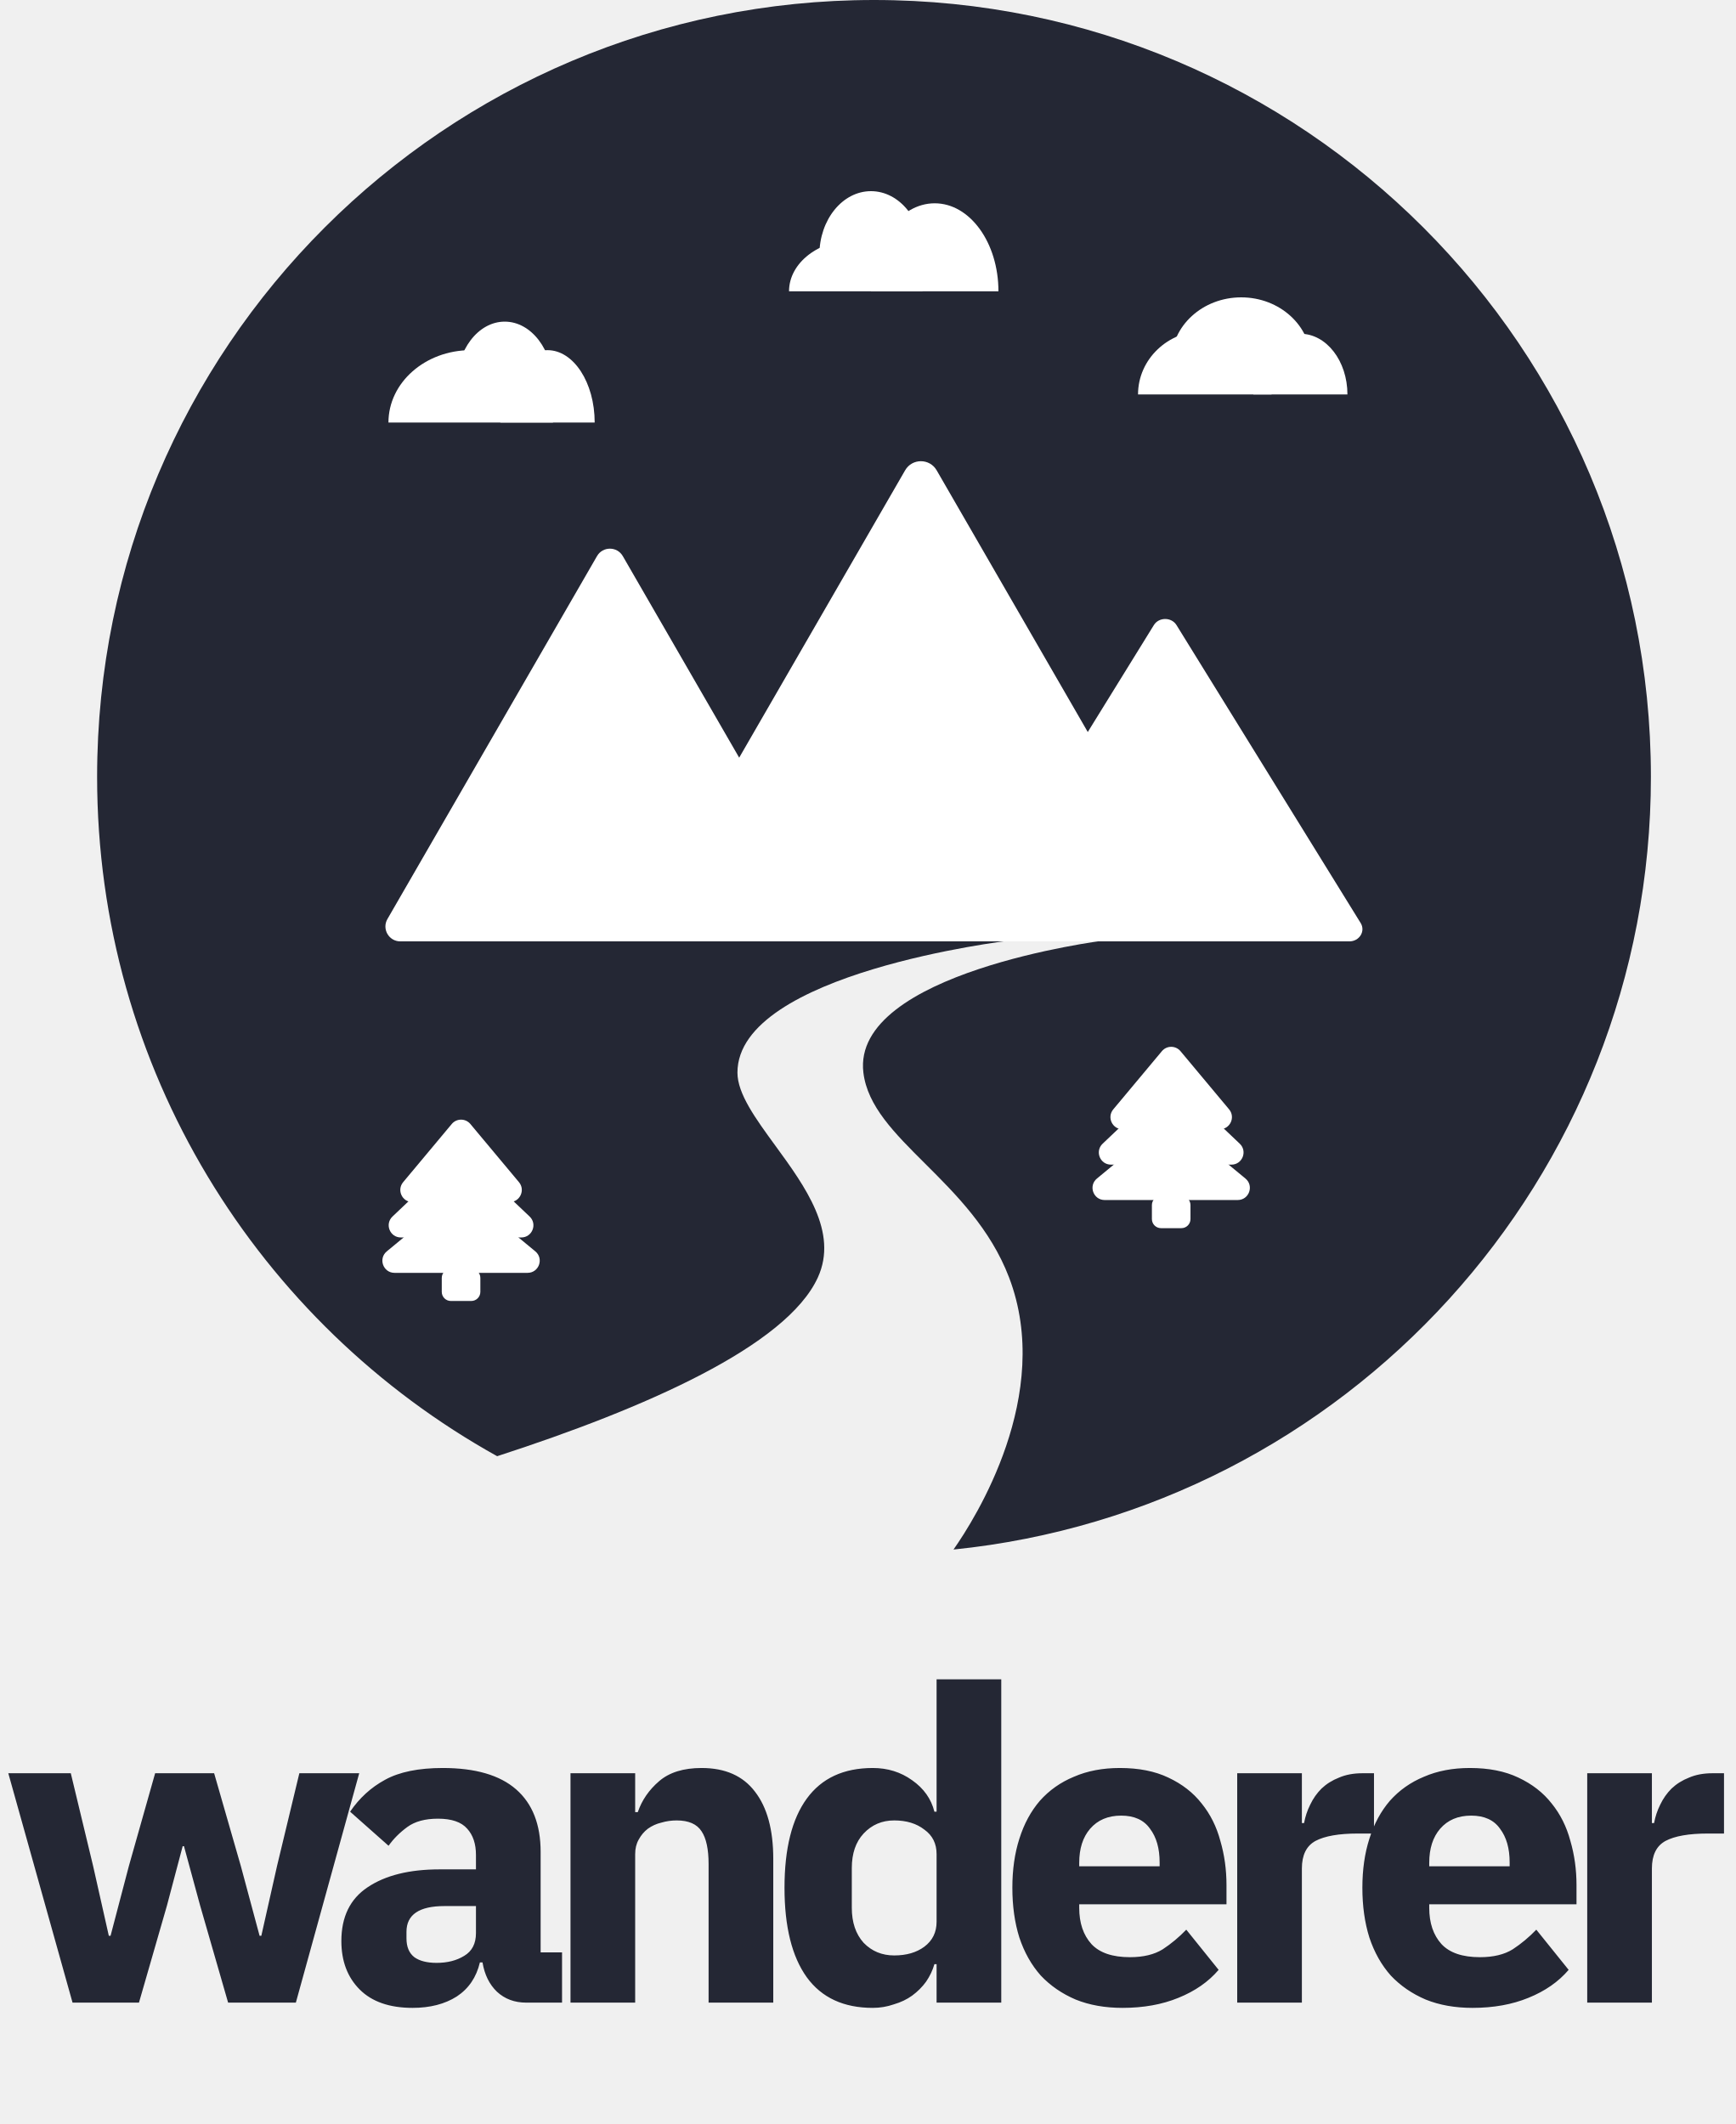
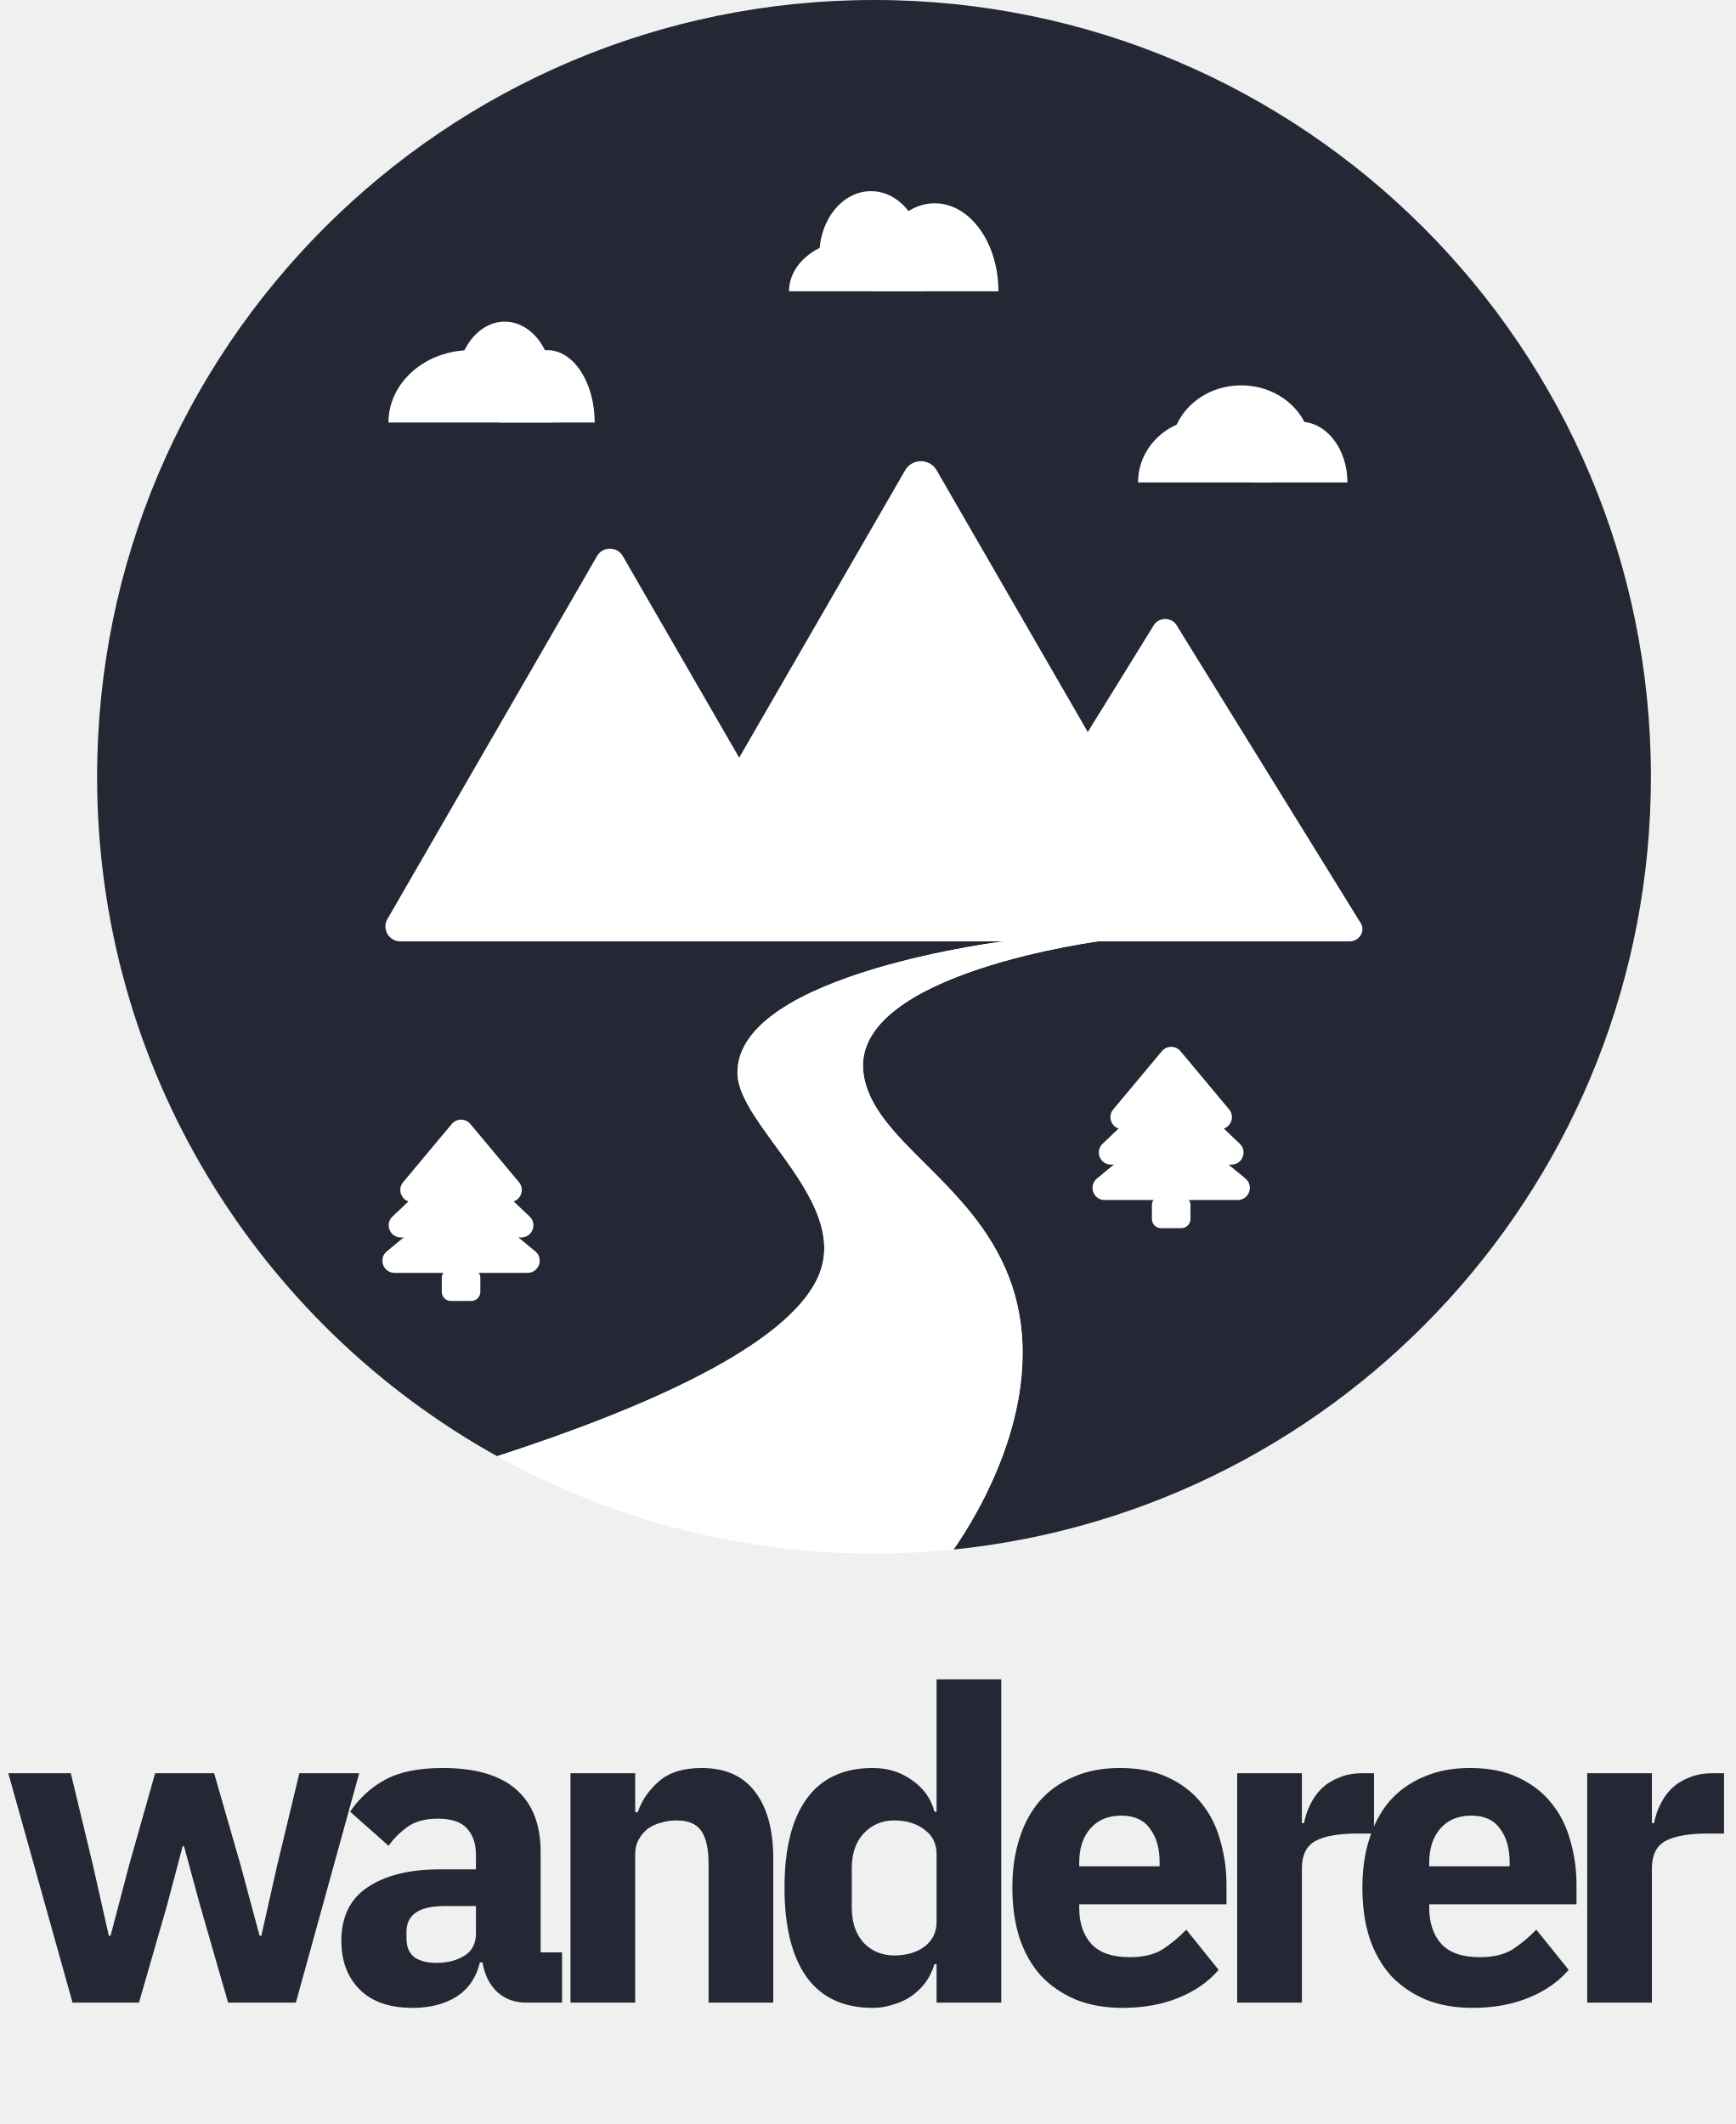
<svg xmlns="http://www.w3.org/2000/svg" width="143" height="175" viewBox="0 0 143 175" fill="none">
  <path d="M0.684 146.1H5.832L7.668 153.732L8.964 159.492H9.108L10.62 153.732L12.78 146.1H17.64L19.836 153.732L21.384 159.492H21.528L22.824 153.732L24.66 146.1H29.592L24.372 165H18.792L16.488 157.008L15.156 152.112H15.048L13.752 157.008L11.448 165H5.976L0.684 146.1ZM43.349 165C42.389 165 41.585 164.7 40.937 164.1C40.313 163.5 39.917 162.696 39.749 161.688H39.533C39.245 162.912 38.609 163.848 37.625 164.496C36.641 165.12 35.429 165.432 33.989 165.432C32.093 165.432 30.641 164.928 29.633 163.92C28.625 162.912 28.121 161.58 28.121 159.924C28.121 157.932 28.841 156.456 30.281 155.496C31.745 154.512 33.725 154.02 36.221 154.02H39.209V152.832C39.209 151.92 38.969 151.2 38.489 150.672C38.009 150.12 37.205 149.844 36.077 149.844C35.021 149.844 34.181 150.072 33.557 150.528C32.933 150.984 32.417 151.5 32.009 152.076L28.841 149.268C29.609 148.14 30.569 147.264 31.721 146.64C32.897 145.992 34.481 145.668 36.473 145.668C39.161 145.668 41.177 146.256 42.521 147.432C43.865 148.608 44.537 150.324 44.537 152.58V160.86H46.301V165H43.349ZM35.969 161.724C36.857 161.724 37.613 161.532 38.237 161.148C38.885 160.764 39.209 160.14 39.209 159.276V157.044H36.617C34.529 157.044 33.485 157.752 33.485 159.168V159.708C33.485 160.404 33.701 160.92 34.133 161.256C34.565 161.568 35.177 161.724 35.969 161.724ZM46.997 165V146.1H52.325V149.304H52.541C52.877 148.32 53.465 147.468 54.305 146.748C55.145 146.028 56.309 145.668 57.797 145.668C59.741 145.668 61.205 146.316 62.189 147.612C63.197 148.908 63.701 150.756 63.701 153.156V165H58.373V153.588C58.373 152.364 58.181 151.464 57.797 150.888C57.413 150.288 56.729 149.988 55.745 149.988C55.313 149.988 54.893 150.048 54.485 150.168C54.077 150.264 53.705 150.432 53.369 150.672C53.057 150.912 52.805 151.212 52.613 151.572C52.421 151.908 52.325 152.304 52.325 152.76V165H46.997ZM77.155 161.832H76.975C76.831 162.336 76.603 162.816 76.291 163.272C75.979 163.704 75.595 164.088 75.139 164.424C74.707 164.736 74.203 164.976 73.627 165.144C73.075 165.336 72.499 165.432 71.899 165.432C69.499 165.432 67.687 164.592 66.463 162.912C65.239 161.208 64.627 158.748 64.627 155.532C64.627 152.316 65.239 149.868 66.463 148.188C67.687 146.508 69.499 145.668 71.899 145.668C73.123 145.668 74.203 146.004 75.139 146.676C76.099 147.348 76.711 148.212 76.975 149.268H77.155V138.36H82.483V165H77.155V161.832ZM73.663 161.112C74.671 161.112 75.499 160.872 76.147 160.392C76.819 159.888 77.155 159.204 77.155 158.34V152.76C77.155 151.896 76.819 151.224 76.147 150.744C75.499 150.24 74.671 149.988 73.663 149.988C72.655 149.988 71.815 150.348 71.143 151.068C70.495 151.764 70.171 152.712 70.171 153.912V157.188C70.171 158.388 70.495 159.348 71.143 160.068C71.815 160.764 72.655 161.112 73.663 161.112ZM92.469 165.432C91.029 165.432 89.745 165.204 88.617 164.748C87.489 164.268 86.529 163.608 85.737 162.768C84.969 161.904 84.381 160.86 83.973 159.636C83.589 158.412 83.397 157.044 83.397 155.532C83.397 154.044 83.589 152.7 83.973 151.5C84.357 150.276 84.921 149.232 85.665 148.368C86.433 147.504 87.369 146.844 88.473 146.388C89.577 145.908 90.837 145.668 92.253 145.668C93.813 145.668 95.145 145.932 96.249 146.46C97.377 146.988 98.289 147.696 98.985 148.584C99.705 149.472 100.221 150.504 100.533 151.68C100.869 152.832 101.037 154.044 101.037 155.316V156.9H88.905V157.188C88.905 158.436 89.241 159.432 89.913 160.176C90.585 160.896 91.641 161.256 93.081 161.256C94.185 161.256 95.085 161.04 95.781 160.608C96.477 160.152 97.125 159.612 97.725 158.988L100.389 162.3C99.549 163.284 98.445 164.052 97.077 164.604C95.733 165.156 94.197 165.432 92.469 165.432ZM92.361 149.592C91.281 149.592 90.429 149.952 89.805 150.672C89.205 151.368 88.905 152.304 88.905 153.48V153.768H95.529V153.444C95.529 152.292 95.265 151.368 94.737 150.672C94.233 149.952 93.441 149.592 92.361 149.592ZM101.92 165V146.1H107.248V150.204H107.428C107.524 149.676 107.692 149.172 107.932 148.692C108.172 148.188 108.484 147.744 108.868 147.36C109.276 146.976 109.756 146.676 110.308 146.46C110.86 146.22 111.508 146.1 112.252 146.1H113.188V151.068H111.856C110.296 151.068 109.132 151.272 108.364 151.68C107.62 152.088 107.248 152.844 107.248 153.948V165H101.92ZM121.303 165.432C119.863 165.432 118.579 165.204 117.451 164.748C116.323 164.268 115.363 163.608 114.571 162.768C113.803 161.904 113.215 160.86 112.807 159.636C112.423 158.412 112.231 157.044 112.231 155.532C112.231 154.044 112.423 152.7 112.807 151.5C113.191 150.276 113.755 149.232 114.499 148.368C115.267 147.504 116.203 146.844 117.307 146.388C118.411 145.908 119.671 145.668 121.087 145.668C122.647 145.668 123.979 145.932 125.083 146.46C126.211 146.988 127.123 147.696 127.819 148.584C128.539 149.472 129.055 150.504 129.367 151.68C129.703 152.832 129.871 154.044 129.871 155.316V156.9H117.739V157.188C117.739 158.436 118.075 159.432 118.747 160.176C119.419 160.896 120.475 161.256 121.915 161.256C123.019 161.256 123.919 161.04 124.615 160.608C125.311 160.152 125.959 159.612 126.559 158.988L129.223 162.3C128.383 163.284 127.279 164.052 125.911 164.604C124.567 165.156 123.031 165.432 121.303 165.432ZM121.195 149.592C120.115 149.592 119.263 149.952 118.639 150.672C118.039 151.368 117.739 152.304 117.739 153.48V153.768H124.363V153.444C124.363 152.292 124.099 151.368 123.571 150.672C123.067 149.952 122.275 149.592 121.195 149.592ZM130.754 165V146.1H136.082V150.204H136.262C136.358 149.676 136.526 149.172 136.766 148.692C137.006 148.188 137.318 147.744 137.702 147.36C138.11 146.976 138.59 146.676 139.142 146.46C139.694 146.22 140.342 146.1 141.086 146.1H142.022V151.068H140.69C139.13 151.068 137.966 151.272 137.198 151.68C136.454 152.088 136.082 152.844 136.082 153.948V165H130.754Z" fill="#242734" />
-   <path fill-rule="evenodd" clip-rule="evenodd" d="M78.549 127.669C110.819 124.389 136 97.135 136 64C136 28.654 107.346 0 72 0C36.654 0 8 28.654 8 64C8 88.081 21.3 109.056 40.955 119.979C53.185 116.013 64.799 110.896 67.375 105.25C69.075 101.524 66.322 97.75 63.864 94.382C62.243 92.16 60.75 90.114 60.75 88.375C60.75 80.142 83.125 77.5 83.125 77.5H90.875C90.875 77.5 70.125 80.125 71.125 88.375C71.46 91.139 73.68 93.352 76.202 95.865C78.743 98.397 81.591 101.235 83.125 105.25C86.819 114.92 80.313 125.157 78.549 127.669Z" fill="#242734" />
+   <path d="M78.549 127.669C110.819 124.389 136 97.135 136 64C136 28.654 107.346 0 72 0C36.654 0 8 28.654 8 64C8 88.081 21.3 109.056 40.955 119.979C53.185 116.013 64.799 110.896 67.375 105.25C69.075 101.524 66.322 97.75 63.864 94.382C62.243 92.16 60.75 90.114 60.75 88.375C60.75 80.142 83.125 77.5 83.125 77.5H90.875C90.875 77.5 70.125 80.125 71.125 88.375C71.46 91.139 73.68 93.352 76.202 95.865C78.743 98.397 81.591 101.235 83.125 105.25C86.819 114.92 80.313 125.157 78.549 127.669Z" fill="#242734" />
+   <path d="M40.955 119.979C53.185 116.013 64.799 110.896 67.375 105.25C69.075 101.524 66.322 97.75 63.864 94.382C62.243 92.16 60.75 90.114 60.75 88.375C60.75 80.142 83.125 77.5 83.125 77.5H90.875C90.875 77.5 70.125 80.125 71.125 88.375C71.46 91.139 73.68 93.352 76.202 95.865C78.743 98.397 81.591 101.235 83.125 105.25C86.819 114.92 80.313 125.157 78.549 127.669C76.395 127.888 74.211 128 72 128C60.735 128 50.149 125.089 40.955 119.979Z" fill="white" />
  <path d="M95.053 51.504C95.468 50.832 96.505 50.832 96.92 51.504L112.091 76.052C112.505 76.723 111.987 77.562 111.157 77.562H80.816C79.986 77.562 79.468 76.723 79.883 76.052L95.053 51.504Z" fill="white" />
  <path d="M49.181 45.819C49.653 45.001 50.834 45.001 51.306 45.819L68.57 75.722C69.043 76.54 68.452 77.562 67.508 77.562H32.979C32.034 77.562 31.444 76.54 31.916 75.722L49.181 45.819Z" fill="white" />
  <path d="M74.563 38.75C75.14 37.75 76.583 37.75 77.161 38.75L98.27 75.312C98.847 76.312 98.126 77.562 96.971 77.562H54.752C53.597 77.562 52.876 76.312 53.453 75.312L74.563 38.75Z" fill="white" />
  <path d="M45.103 28.85C42.957 28.85 41.218 31.52 41.218 34.814H48.989C48.989 31.52 47.249 28.85 45.103 28.85Z" fill="white" />
  <path d="M38.778 28.85C35.034 28.85 32 31.52 32 34.814H45.555C45.555 31.52 42.521 28.85 38.778 28.85Z" fill="white" />
  <path d="M41.579 26.5C39.383 26.5 37.603 28.847 37.603 31.741H45.555C45.555 28.847 43.775 26.5 41.579 26.5Z" fill="white" />
  <path d="M77 16.75C74.1 16.75 71.75 19.996 71.75 24H82.25C82.25 19.996 79.9 16.75 77 16.75Z" fill="white" />
  <path d="M70.5 19.75C67.462 19.75 65 21.653 65 24H76C76 21.653 73.538 19.75 70.5 19.75Z" fill="white" />
  <path d="M71.75 15.75C69.403 15.75 67.5 18.101 67.5 21H76C76 18.101 74.097 15.75 71.75 15.75Z" fill="white" />
-   <path d="M107.125 27.5C104.985 27.5 103.25 29.739 103.25 32.5H111C111 29.739 109.265 27.5 107.125 27.5Z" fill="white" />
-   <path d="M99.25 27.25C96.212 27.25 93.75 29.601 93.75 32.5H104.75C104.75 29.601 102.288 27.25 99.25 27.25Z" fill="white" />
-   <path d="M102.25 24.5C99.074 24.5 96.5 26.851 96.5 29.75H108C108 26.851 105.426 24.5 102.25 24.5Z" fill="white" />
+   <path d="M107.125 34.75C104.985 34.75 103.25 36.989 103.25 39.75H111C111 36.989 109.265 34.75 107.125 34.75Z" fill="white" />
+   <path d="M99.25 34.5C96.212 34.5 93.75 36.85 93.75 39.75H104.75C104.75 36.85 102.288 34.5 99.25 34.5Z" fill="white" />
+   <path d="M102.25 31.75C99.074 31.75 96.5 34.1 96.5 37H108C108 34.1 105.426 31.75 102.25 31.75Z" fill="white" />
  <path d="M36.392 105.29C36.392 104.876 36.727 104.54 37.142 104.54H38.821C39.235 104.54 39.571 104.876 39.571 105.29V106.44C39.571 106.854 39.235 107.19 38.821 107.19H37.142C36.727 107.19 36.392 106.854 36.392 106.44V105.29Z" fill="white" />
  <path d="M37.345 98.575C37.714 98.27 38.249 98.27 38.618 98.575L44.098 103.101C44.821 103.698 44.398 104.872 43.461 104.872H32.502C31.564 104.872 31.142 103.698 31.865 103.101L37.345 98.575Z" fill="white" />
  <path d="M37.293 95.523C37.679 95.157 38.284 95.157 38.67 95.523L43.63 100.232C44.285 100.854 43.845 101.957 42.941 101.957H33.022C32.118 101.957 31.678 100.854 32.333 100.232L37.293 95.523Z" fill="white" />
  <path d="M37.214 92.609C37.614 92.13 38.349 92.13 38.749 92.609L42.752 97.401C43.296 98.053 42.833 99.043 41.984 99.043H33.979C33.13 99.043 32.667 98.053 33.211 97.401L37.214 92.609Z" fill="white" />
  <path d="M94.892 99.29C94.892 98.876 95.228 98.54 95.642 98.54H97.321C97.735 98.54 98.071 98.876 98.071 99.29V100.44C98.071 100.854 97.735 101.19 97.321 101.19H95.642C95.228 101.19 94.892 100.854 94.892 100.44V99.29Z" fill="white" />
  <path d="M95.845 92.575C96.214 92.27 96.749 92.27 97.118 92.575L102.598 97.101C103.321 97.698 102.898 98.872 101.961 98.872H91.002C90.064 98.872 89.642 97.698 90.365 97.101L95.845 92.575Z" fill="white" />
  <path d="M95.793 89.523C96.179 89.157 96.784 89.157 97.17 89.523L102.13 94.232C102.785 94.854 102.345 95.957 101.441 95.957H91.522C90.618 95.957 90.178 94.854 90.833 94.232L95.793 89.523Z" fill="white" />
  <path d="M95.714 86.609C96.114 86.13 96.849 86.13 97.249 86.609L101.252 91.401C101.796 92.053 101.333 93.043 100.484 93.043H92.479C91.63 93.043 91.167 92.053 91.711 91.401L95.714 86.609Z" fill="white" />
</svg>
